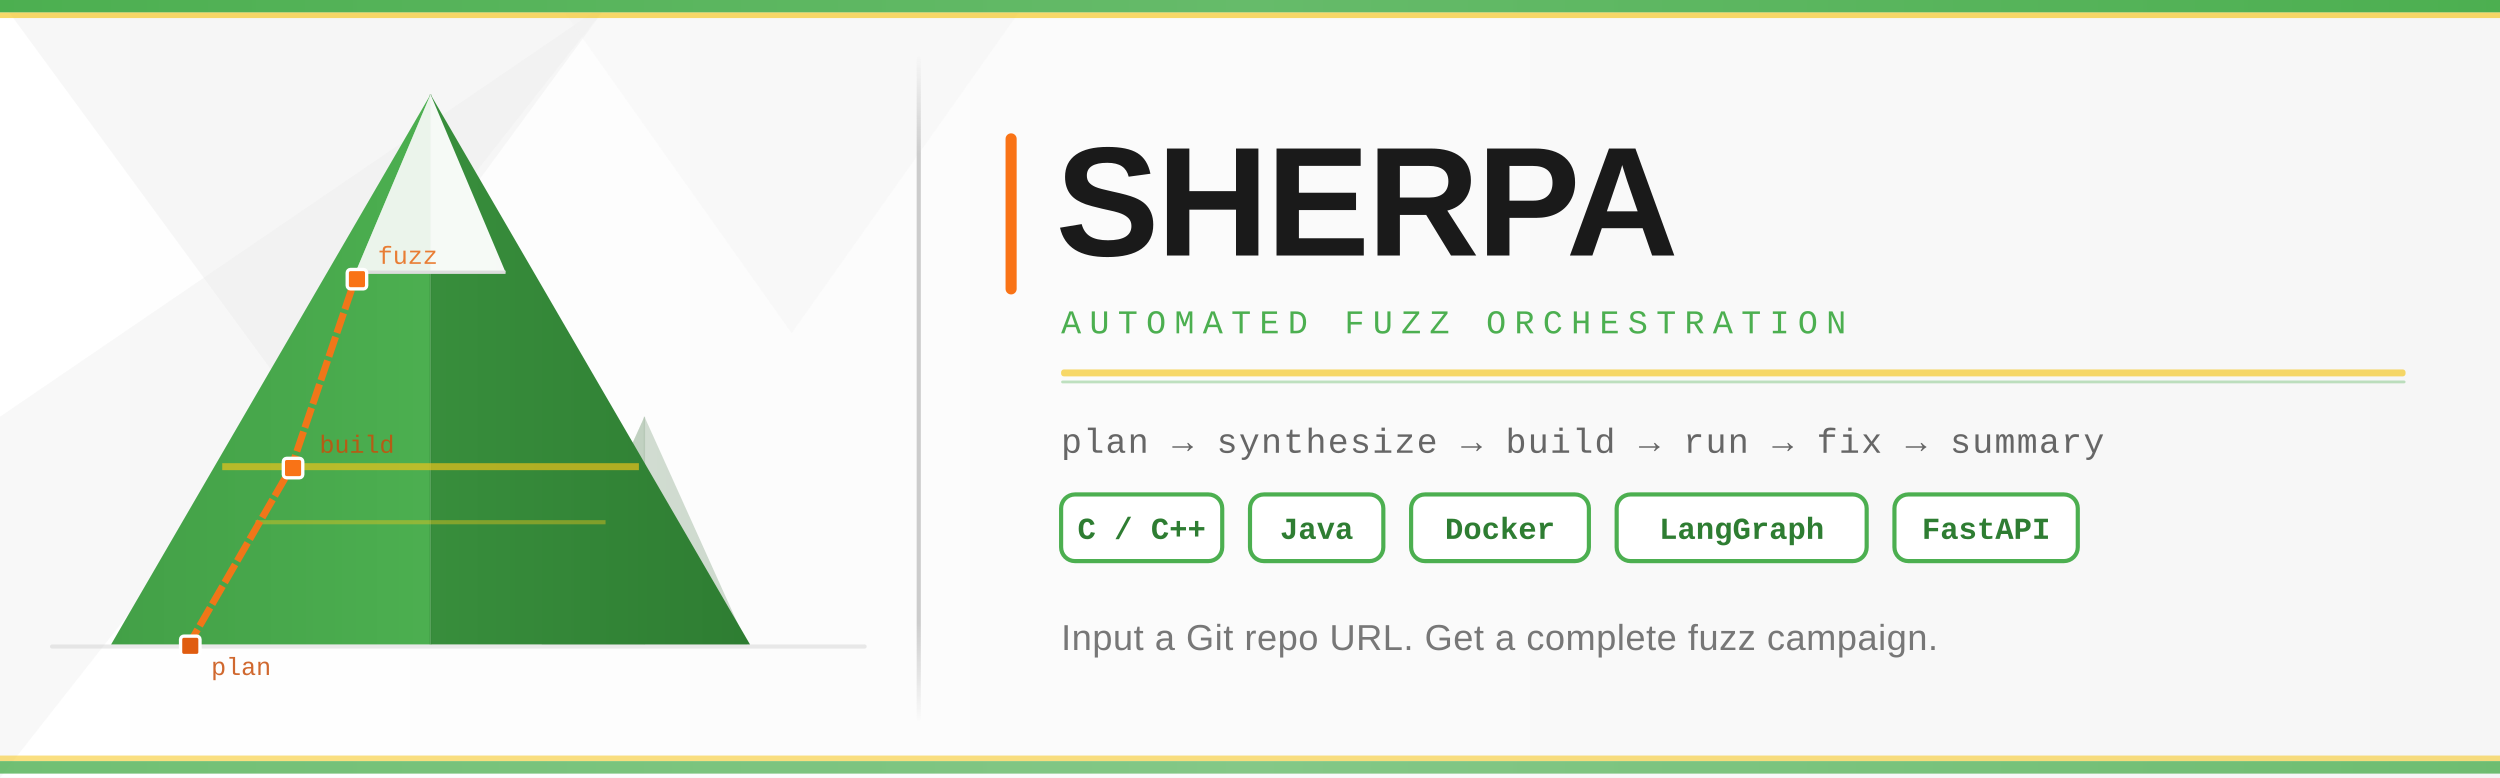
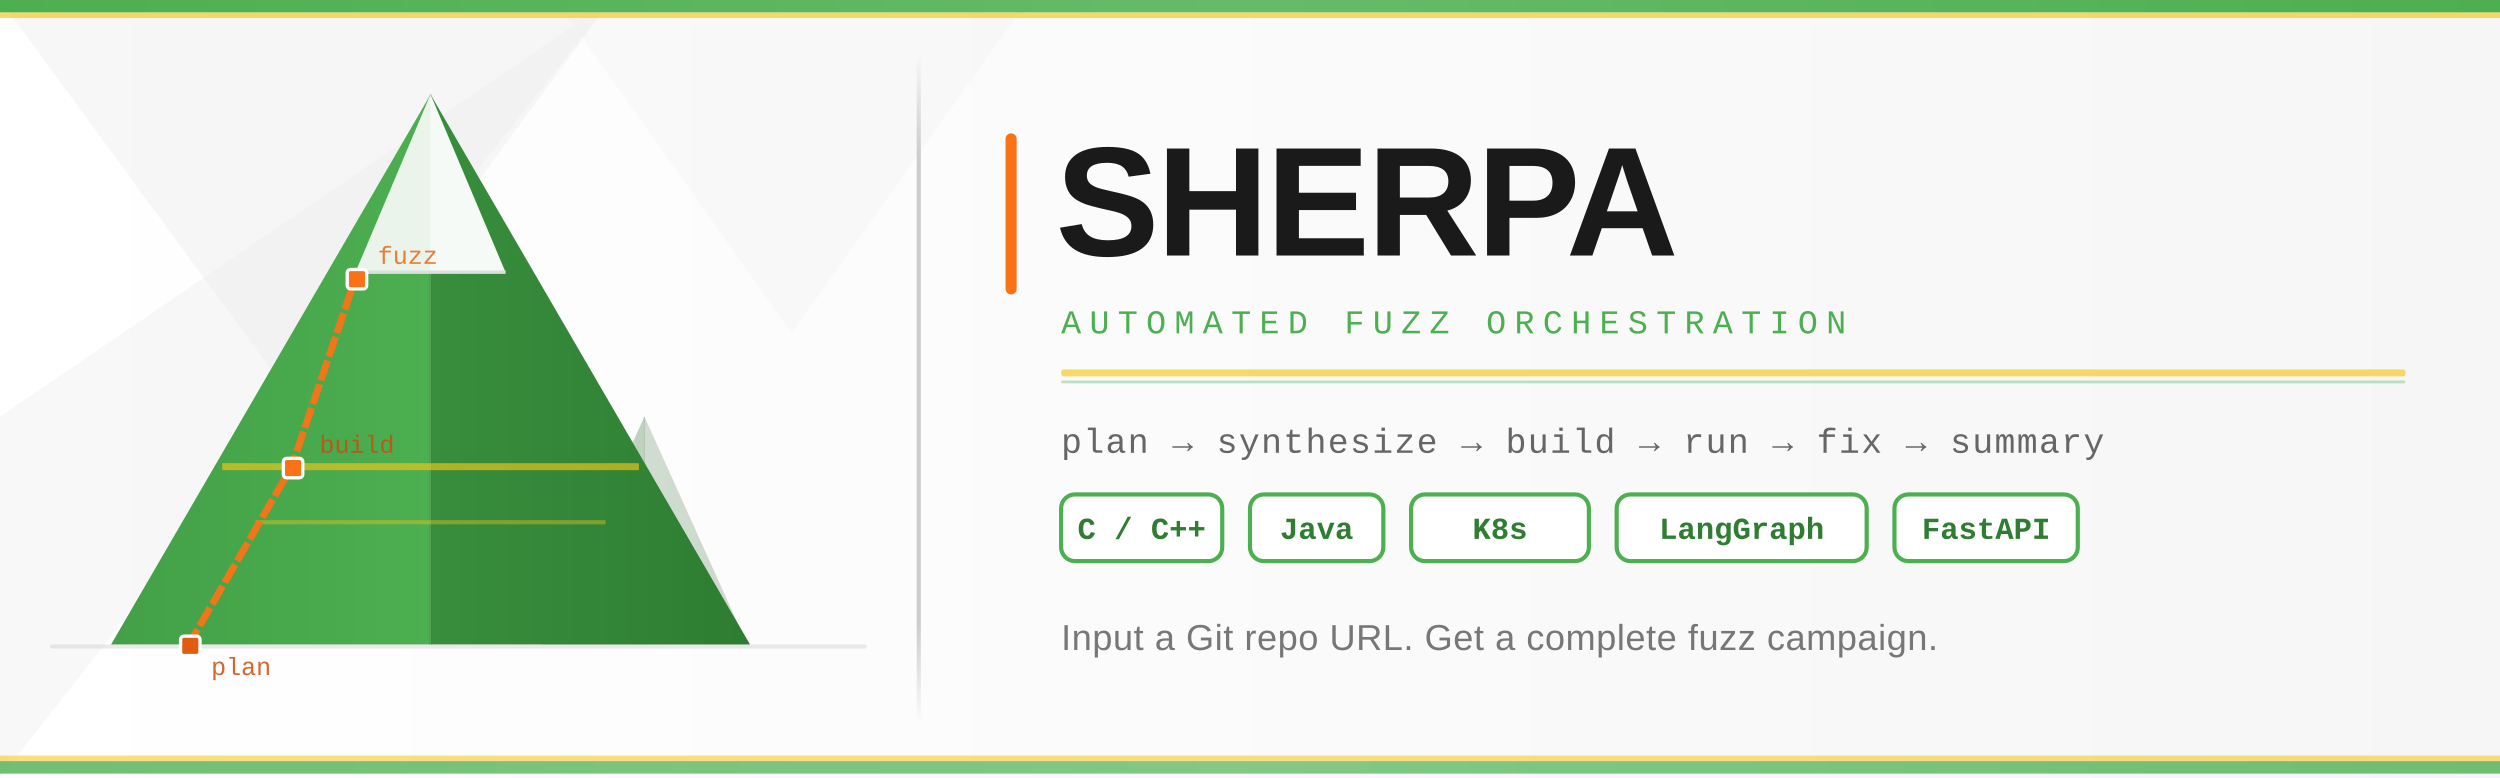
<svg xmlns="http://www.w3.org/2000/svg" viewBox="0 0 900 280" width="900" height="280">
  <defs>
    <linearGradient id="bg" x1="0%" y1="0%" x2="100%" y2="0%">
      <stop offset="0%" style="stop-color:#ffffff" />
      <stop offset="100%" style="stop-color:#f6f6f6" />
    </linearGradient>
    <linearGradient id="mtnLeft" x1="0%" y1="0%" x2="100%" y2="0%">
      <stop offset="0%" style="stop-color:#43a047" />
      <stop offset="100%" style="stop-color:#4caf50" />
    </linearGradient>
    <linearGradient id="mtnRight" x1="0%" y1="0%" x2="100%" y2="0%">
      <stop offset="0%" style="stop-color:#388e3c" />
      <stop offset="100%" style="stop-color:#2e7d32" />
    </linearGradient>
    <linearGradient id="mtnBkL" x1="0%" y1="0%" x2="100%" y2="0%">
      <stop offset="0%" style="stop-color:#ccdacc" />
      <stop offset="100%" style="stop-color:#bccfbc" />
    </linearGradient>
    <linearGradient id="mtnBkR" x1="0%" y1="0%" x2="100%" y2="0%">
      <stop offset="0%" style="stop-color:#aec3ae" />
      <stop offset="100%" style="stop-color:#9db59d" />
    </linearGradient>
    <linearGradient id="topBar" x1="0%" y1="0%" x2="100%" y2="0%">
      <stop offset="0%" style="stop-color:#4caf50" />
      <stop offset="50%" style="stop-color:#66bb6a" />
      <stop offset="100%" style="stop-color:#4caf50" />
    </linearGradient>
    <linearGradient id="divFade" x1="0%" y1="0%" x2="0%" y2="100%">
      <stop offset="0%" style="stop-color:#cccccc00" />
      <stop offset="15%" style="stop-color:#cccccc" />
      <stop offset="85%" style="stop-color:#cccccc" />
      <stop offset="100%" style="stop-color:#cccccc00" />
    </linearGradient>
  </defs>
  <rect width="900" height="280" fill="url(#bg)" />
  <polygon points="0,0 220,0 110,150" fill="#eeeeee" opacity="0.45" />
  <polygon points="0,150 220,0 0,280" fill="#e8e8e8" opacity="0.3" />
  <polygon points="200,0 370,0 285,120" fill="#f2f2f2" opacity="0.35" />
  <rect x="0" y="0" width="900" height="4.5" fill="url(#topBar)" />
  <rect x="0" y="4.5" width="900" height="2" fill="#f5c518" opacity="0.65" />
  <polygon points="195,232 232,150 232,232" fill="url(#mtnBkL)" opacity="0.5" />
  <polygon points="195,232 232,150 269,232" fill="url(#mtnBkR)" opacity="0.5" />
  <line x1="232" y1="150" x2="232" y2="232" stroke="#9db59d" stroke-width="0.5" opacity="0.4" />
  <polygon points="155,34 40,232 155,232" fill="url(#mtnLeft)" />
  <polygon points="155,34 155,232 270,232" fill="url(#mtnRight)" />
  <line x1="155" y1="34" x2="155" y2="232" stroke="#2e7d32" stroke-width="0.8" opacity="0.35" />
  <polygon points="155,34 128,98 182,98" fill="white" opacity="0.95" />
  <polygon points="155,34 128,98 155,98" fill="#e0ede0" opacity="0.5" />
  <line x1="128" y1="98" x2="182" y2="98" stroke="#ddd" stroke-width="1.2" />
  <line x1="80" y1="168" x2="230" y2="168" stroke="#f5c518" stroke-width="2.5" opacity="0.65" />
  <line x1="92" y1="188" x2="218" y2="188" stroke="#f5c518" stroke-width="1.5" opacity="0.4" />
  <rect x="18" y="232" width="294" height="1.5" rx="0.75" fill="#aaa" opacity="0.25" />
  <polyline points="68,232 105,168 128,100" fill="none" stroke="#f97316" stroke-width="2.5" stroke-dasharray="5,4" stroke-linecap="square" opacity="0.95" />
  <rect x="102" y="165" width="7" height="7" rx="1.2" fill="#f97316" stroke="white" stroke-width="1.2" />
  <rect x="125" y="97" width="7" height="7" rx="1.2" fill="#f97316" stroke="white" stroke-width="1.2" />
  <text x="115" y="163" font-family="'Courier New', monospace" font-size="9" fill="#c84e0a" opacity="0.85">build</text>
  <text x="136" y="95" font-family="'Courier New', monospace" font-size="9" fill="#e87020" opacity="0.9">fuzz</text>
  <rect x="65" y="229" width="7" height="7" rx="1.2" fill="#e05c10" stroke="white" stroke-width="1.2" />
  <text x="76" y="243" font-family="'Courier New', monospace" font-size="9" fill="#c84e0a" opacity="0.85">plan</text>
  <rect x="330" y="20" width="1.5" height="240" rx="0.75" fill="url(#divFade)" />
  <rect x="362" y="48" width="4" height="58" rx="2" fill="#f97316" />
  <text x="380" y="92" font-family="'Arial Black', 'Helvetica Neue', Arial, sans-serif" font-size="56" font-weight="900" letter-spacing="-1" fill="#1a1a1a">SHERPA</text>
  <text x="382" y="120" font-family="'Courier New', monospace" font-size="12" letter-spacing="3" fill="#4caf50">AUTOMATED FUZZ ORCHESTRATION</text>
  <rect x="382" y="133" width="484" height="2.5" rx="1" fill="#f5c518" opacity="0.65" />
  <rect x="382" y="137" width="484" height="1" rx="0.5" fill="#4caf50" opacity="0.35" />
  <text x="382" y="163" font-family="'Courier New', monospace" font-size="12.5" fill="#666" letter-spacing="0.5">plan  →  synthesize  →  build  →  run  →  fix  →  summary</text>
  <rect x="382" y="178" width="58" height="24" rx="5" fill="white" stroke="#4caf50" stroke-width="1.5" />
  <text x="411" y="194" font-family="'Courier New', monospace" font-size="11" font-weight="bold" fill="#2e7d32" text-anchor="middle">C / C++</text>
  <rect x="450" y="178" width="48" height="24" rx="5" fill="white" stroke="#4caf50" stroke-width="1.5" />
  <text x="474" y="194" font-family="'Courier New', monospace" font-size="11" font-weight="bold" fill="#2e7d32" text-anchor="middle">Java</text>
  <rect x="508" y="178" width="64" height="24" rx="5" fill="white" stroke="#4caf50" stroke-width="1.5" />
-   <text x="540" y="194" font-family="'Courier New', monospace" font-size="11" font-weight="bold" fill="#2e7d32" text-anchor="middle">Docker</text>
+   <text x="540" y="194" font-family="'Courier New', monospace" font-size="11" font-weight="bold" fill="#2e7d32" text-anchor="middle">K8s</text>
  <rect x="582" y="178" width="90" height="24" rx="5" fill="white" stroke="#4caf50" stroke-width="1.5" />
  <text x="627" y="194" font-family="'Courier New', monospace" font-size="11" font-weight="bold" fill="#2e7d32" text-anchor="middle">LangGraph</text>
  <rect x="682" y="178" width="66" height="24" rx="5" fill="white" stroke="#4caf50" stroke-width="1.5" />
  <text x="715" y="194" font-family="'Courier New', monospace" font-size="11" font-weight="bold" fill="#2e7d32" text-anchor="middle">FastAPI</text>
  <text x="382" y="234" font-family="Arial, sans-serif" font-size="13" fill="#777" letter-spacing="0.2">Input a Git repo URL. Get a complete fuzz campaign.</text>
  <rect x="0" y="272" width="900" height="2" fill="#f5c518" opacity="0.55" />
  <rect x="0" y="274" width="900" height="4.5" fill="url(#topBar)" opacity="0.8" />
</svg>
